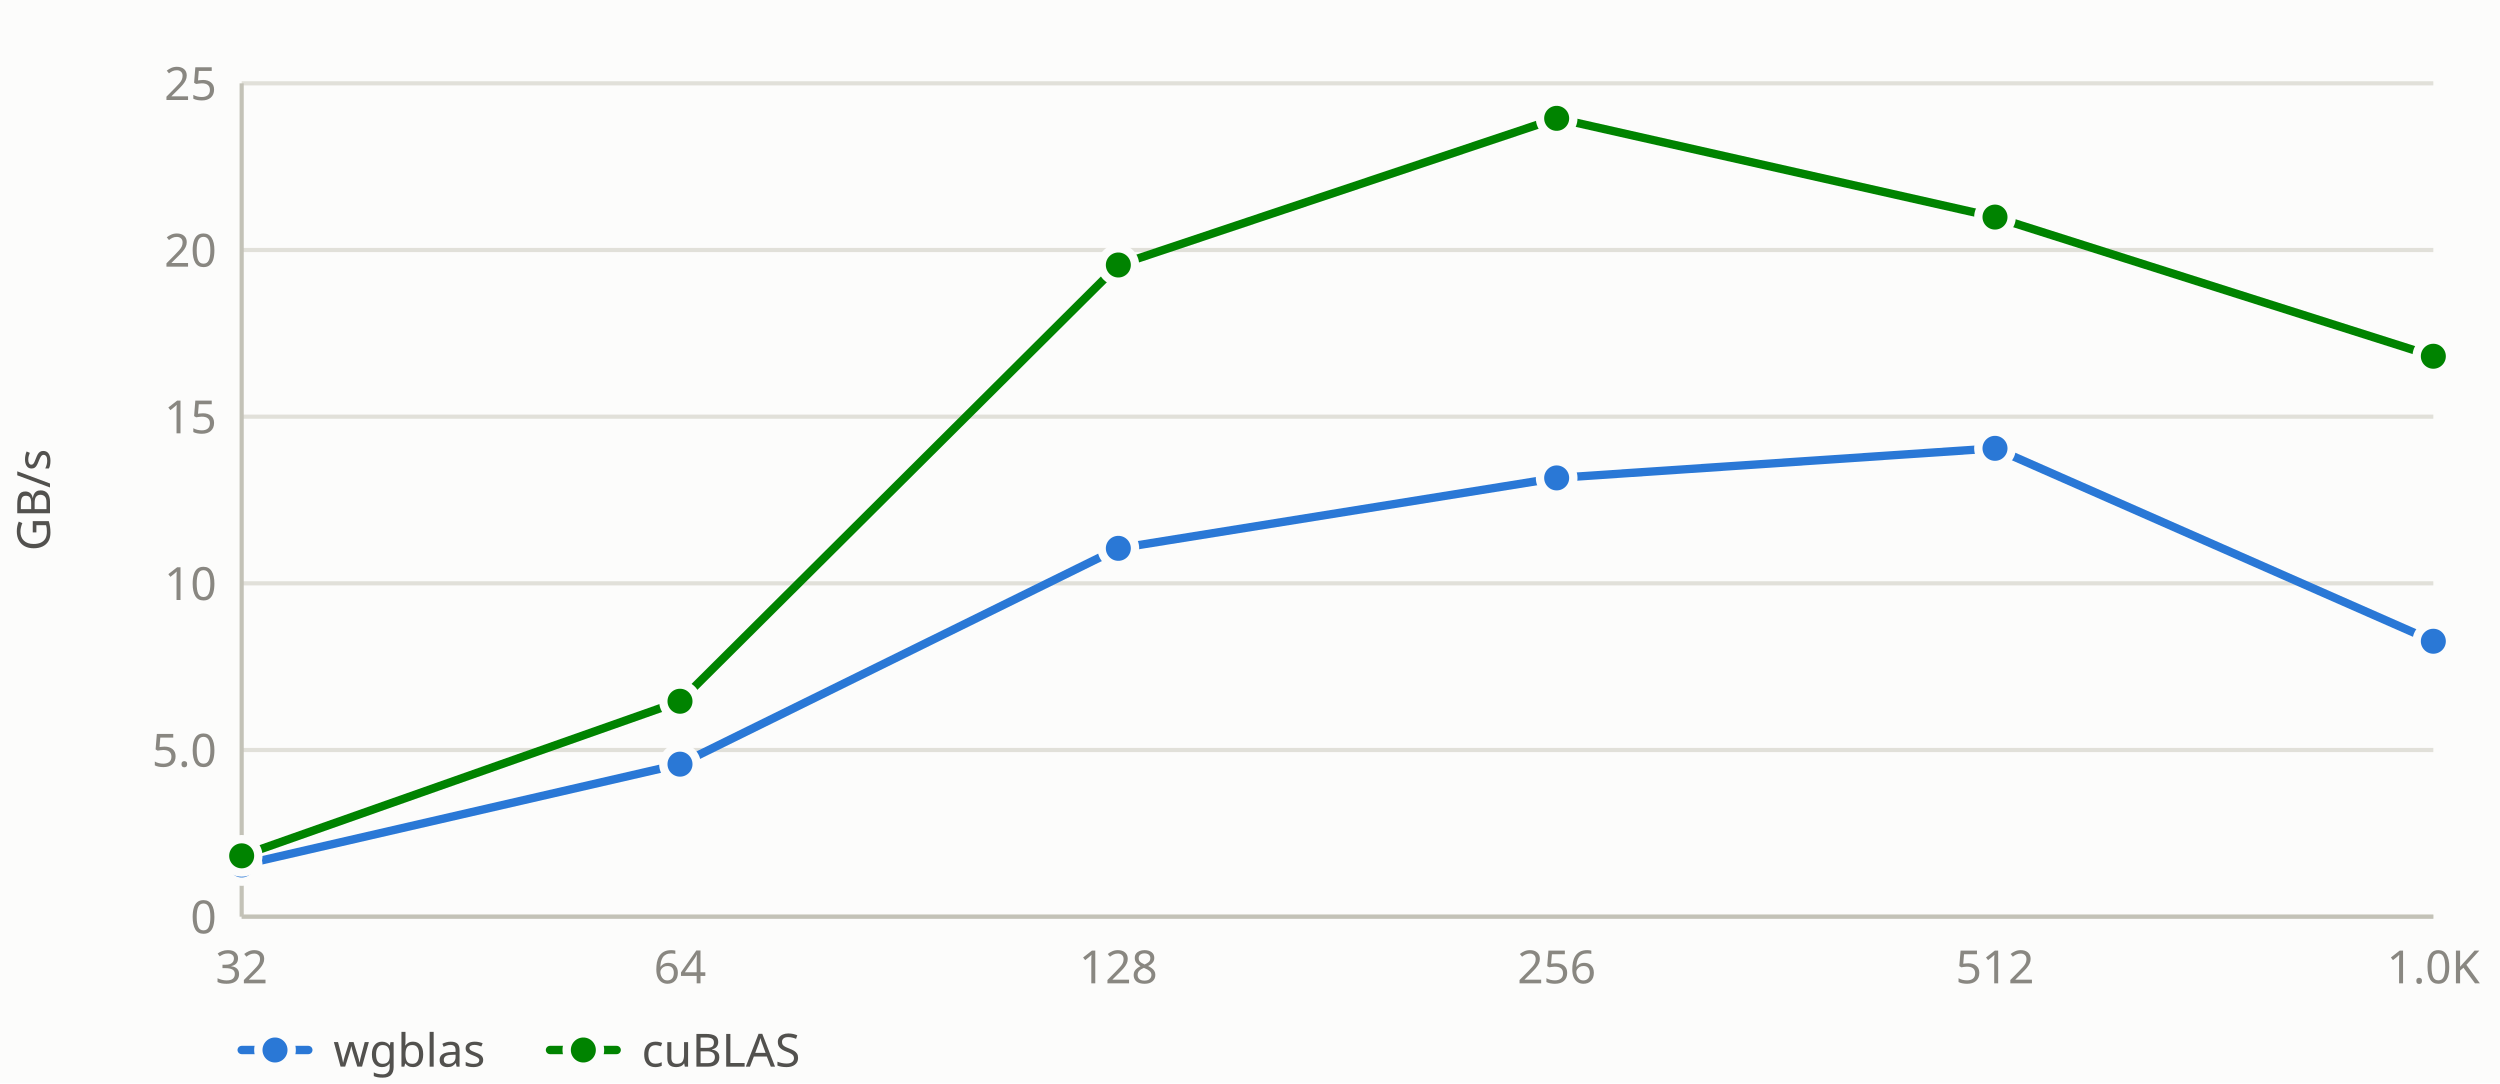
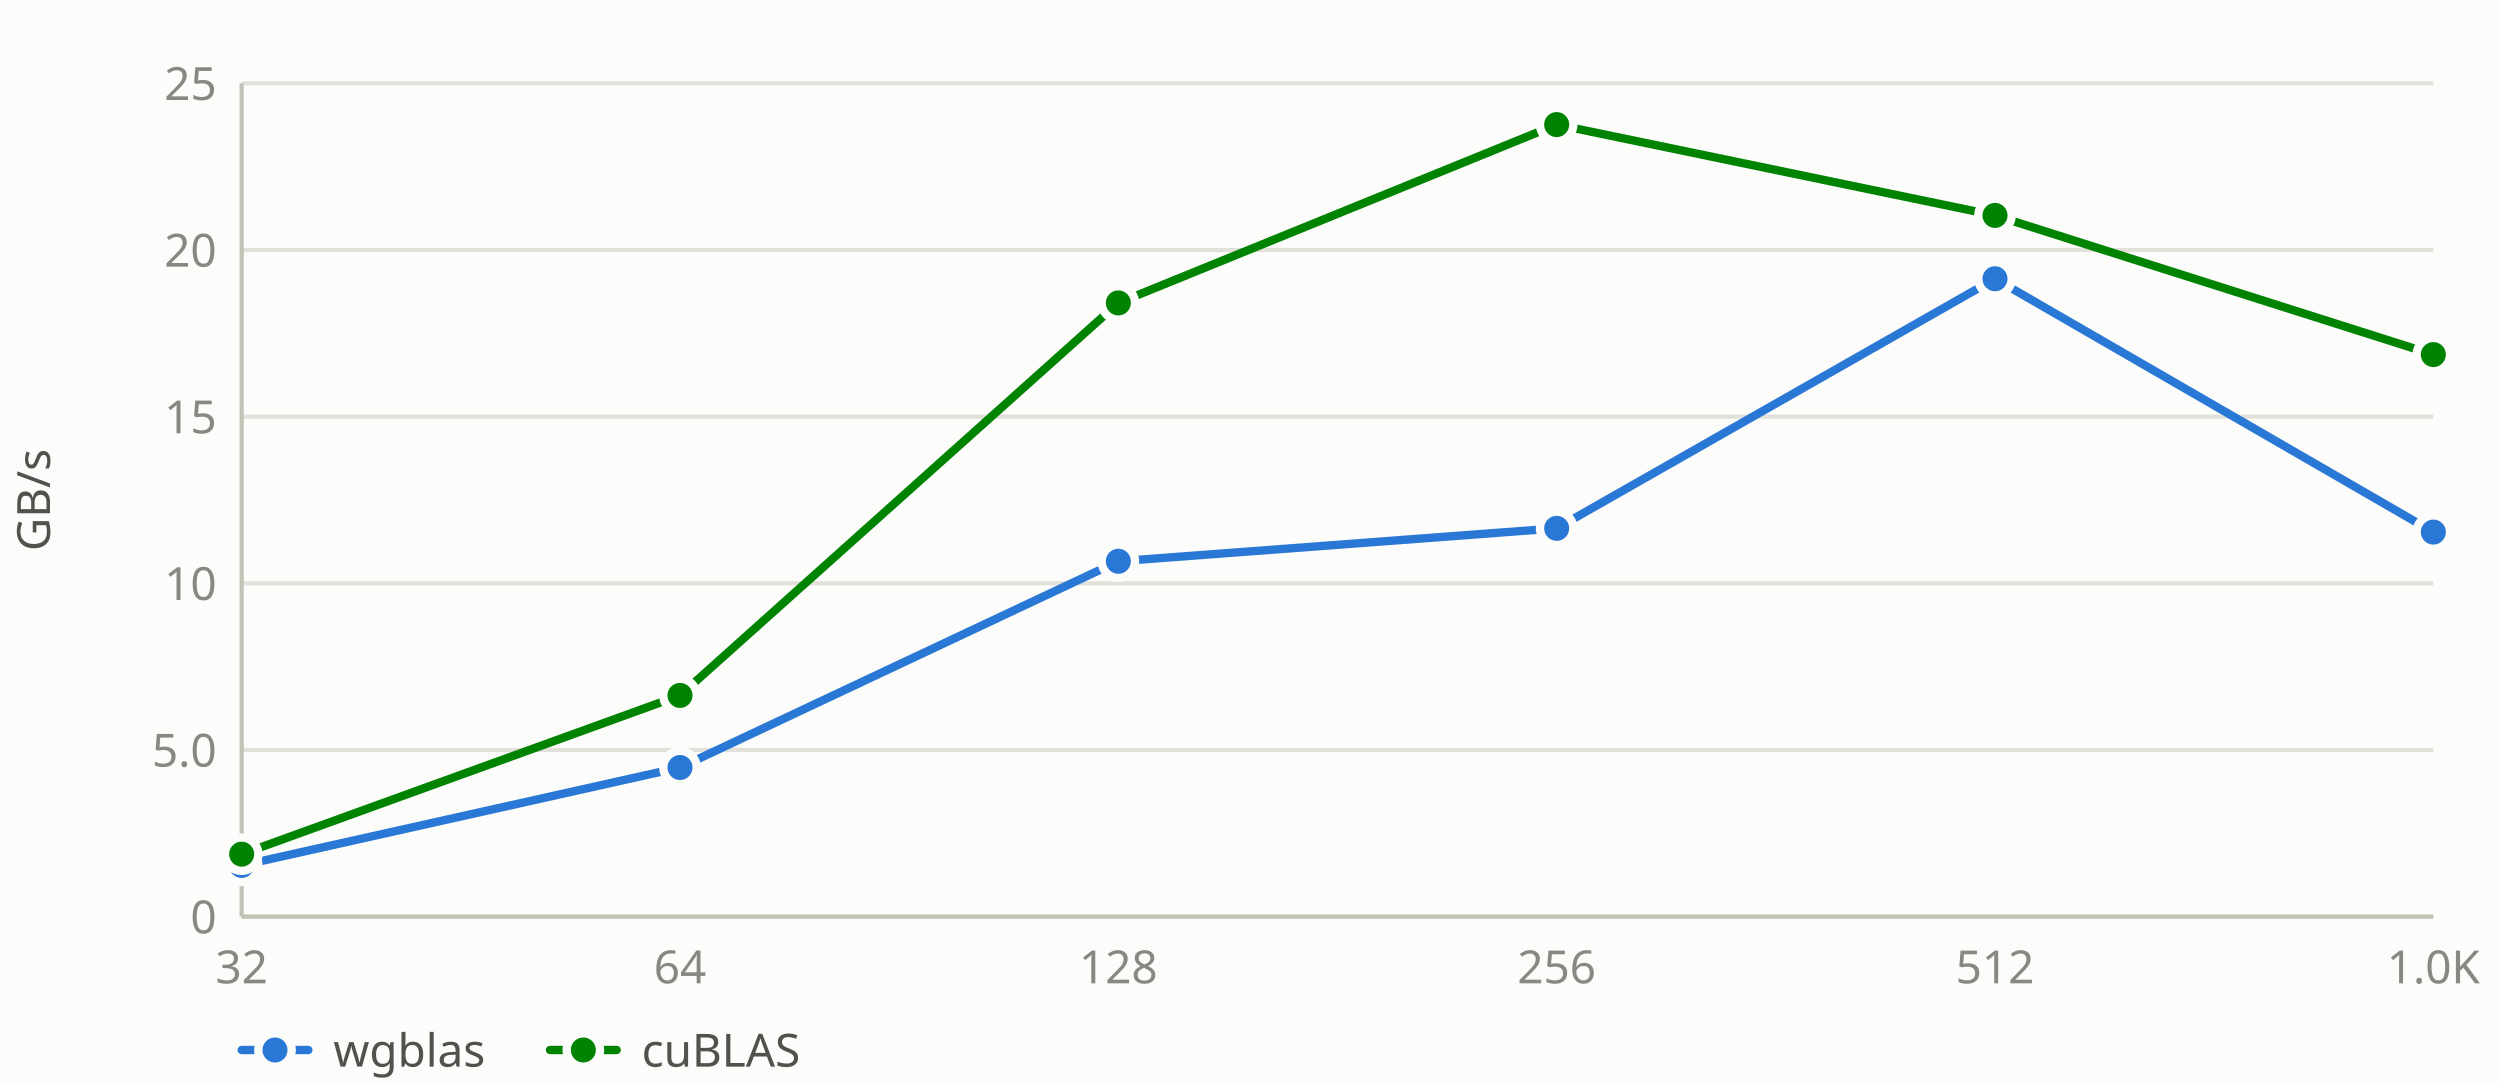
<svg xmlns="http://www.w3.org/2000/svg" id="bc-sgemm-default-nvidia_geforce_gtx_1650-gbs" viewBox="0 0 600 260" width="600" height="260" role="img" aria-label="GB/s vs n">
  <style>#bc-sgemm-default-nvidia_geforce_gtx_1650-gbs .bg{fill:#fcfcfb}#bc-sgemm-default-nvidia_geforce_gtx_1650-gbs .gr{stroke:#e1e0d9;stroke-width:1;fill:none}#bc-sgemm-default-nvidia_geforce_gtx_1650-gbs .ax{stroke:#c3c2b7;stroke-width:1;fill:none}#bc-sgemm-default-nvidia_geforce_gtx_1650-gbs .at{fill:#898781;font:11px/1 system-ui,sans-serif}#bc-sgemm-default-nvidia_geforce_gtx_1650-gbs .lt{fill:#52514e;font:11px/1 system-ui,sans-serif}#bc-sgemm-default-nvidia_geforce_gtx_1650-gbs .ln1{stroke:#2a78d6;fill:none;stroke-width:2;stroke-linejoin:round;stroke-linecap:round}#bc-sgemm-default-nvidia_geforce_gtx_1650-gbs .mk1{fill:#2a78d6;stroke:#fcfcfb;stroke-width:2}#bc-sgemm-default-nvidia_geforce_gtx_1650-gbs .ln2{stroke:#008300;fill:none;stroke-width:2;stroke-linejoin:round;stroke-linecap:round}#bc-sgemm-default-nvidia_geforce_gtx_1650-gbs .mk2{fill:#008300;stroke:#fcfcfb;stroke-width:2}@media(prefers-color-scheme:dark){#bc-sgemm-default-nvidia_geforce_gtx_1650-gbs .bg{fill:#1a1a19}#bc-sgemm-default-nvidia_geforce_gtx_1650-gbs .gr{stroke:#2c2c2a}#bc-sgemm-default-nvidia_geforce_gtx_1650-gbs .ax{stroke:#383835}#bc-sgemm-default-nvidia_geforce_gtx_1650-gbs .at{fill:#898781}#bc-sgemm-default-nvidia_geforce_gtx_1650-gbs .lt{fill:#c3c2b7}#bc-sgemm-default-nvidia_geforce_gtx_1650-gbs .ln1{stroke:#3987e5}#bc-sgemm-default-nvidia_geforce_gtx_1650-gbs .mk1{fill:#3987e5;stroke:#1a1a19}#bc-sgemm-default-nvidia_geforce_gtx_1650-gbs .ln2{stroke:#008300}#bc-sgemm-default-nvidia_geforce_gtx_1650-gbs .mk2{fill:#008300;stroke:#1a1a19}}:root[data-theme=dark] #bc-sgemm-default-nvidia_geforce_gtx_1650-gbs .bg{fill:#1a1a19}:root[data-theme=dark] #bc-sgemm-default-nvidia_geforce_gtx_1650-gbs .gr{stroke:#2c2c2a}:root[data-theme=dark] #bc-sgemm-default-nvidia_geforce_gtx_1650-gbs .ax{stroke:#383835}:root[data-theme=dark] #bc-sgemm-default-nvidia_geforce_gtx_1650-gbs .lt{fill:#c3c2b7}:root[data-theme=dark] #bc-sgemm-default-nvidia_geforce_gtx_1650-gbs .ln1{stroke:#3987e5}:root[data-theme=dark] #bc-sgemm-default-nvidia_geforce_gtx_1650-gbs .mk1{fill:#3987e5;stroke:#1a1a19}:root[data-theme=dark] #bc-sgemm-default-nvidia_geforce_gtx_1650-gbs .mk2{stroke:#1a1a19}</style>
  <rect class="bg" width="600" height="260" />
  <line class="gr" x1="58" y1="220.0" x2="584" y2="220.0" />
  <line class="gr" x1="58" y1="180.0" x2="584" y2="180.0" />
  <line class="gr" x1="58" y1="140.0" x2="584" y2="140.0" />
  <line class="gr" x1="58" y1="100.0" x2="584" y2="100.0" />
  <line class="gr" x1="58" y1="60.0" x2="584" y2="60.0" />
  <line class="gr" x1="58" y1="20.0" x2="584" y2="20.0" />
  <line class="ax" x1="58" y1="20" x2="58" y2="220" />
  <line class="ax" x1="58" y1="220" x2="584" y2="220" />
  <text class="at" x="52" y="224.0" text-anchor="end">0</text>
  <text class="at" x="52" y="184.0" text-anchor="end">5.0</text>
  <text class="at" x="52" y="144.0" text-anchor="end">10</text>
  <text class="at" x="52" y="104.0" text-anchor="end">15</text>
  <text class="at" x="52" y="64.0" text-anchor="end">20</text>
  <text class="at" x="52" y="24.0" text-anchor="end">25</text>
  <text class="lt" x="12" y="120.0" text-anchor="middle" transform="rotate(-90 12 120.0)">GB/s</text>
  <text class="at" x="58.0" y="236" text-anchor="middle">32</text>
  <text class="at" x="163.2" y="236" text-anchor="middle">64</text>
  <text class="at" x="268.4" y="236" text-anchor="middle">128</text>
  <text class="at" x="373.6" y="236" text-anchor="middle">256</text>
  <text class="at" x="478.8" y="236" text-anchor="middle">512</text>
  <text class="at" x="584.0" y="236" text-anchor="middle">1.0K</text>
-   <polyline class="ln1" points="58.0,207.6 163.2,183.4 268.4,131.6 373.6,114.7 478.8,107.6 584.0,153.9" />
-   <polyline class="ln2" points="58.0,205.4 163.2,168.3 268.4,63.6 373.6,28.4 478.8,52.1 584.0,85.5" />
-   <circle class="mk1" cx="58.0" cy="207.6" r="4" />
-   <circle class="mk1" cx="163.2" cy="183.4" r="4" />
-   <circle class="mk1" cx="268.4" cy="131.6" r="4" />
-   <circle class="mk1" cx="373.6" cy="114.7" r="4" />
-   <circle class="mk1" cx="478.8" cy="107.6" r="4" />
-   <circle class="mk1" cx="584.0" cy="153.9" r="4" />
-   <circle class="mk2" cx="58.0" cy="205.4" r="4" />
-   <circle class="mk2" cx="163.2" cy="168.3" r="4" />
-   <circle class="mk2" cx="268.4" cy="63.6" r="4" />
-   <circle class="mk2" cx="373.6" cy="28.4" r="4" />
-   <circle class="mk2" cx="478.8" cy="52.1" r="4" />
-   <circle class="mk2" cx="584.0" cy="85.5" r="4" />
+   <polyline class="ln1" points="58.0,207.7 163.2,184.2 268.4,134.7 373.6,126.8 478.8,66.9 584.0,127.7" />
+   <polyline class="ln2" points="58.0,205.0 163.2,166.9 268.4,72.7 373.6,29.9 478.8,51.7 584.0,85.1" />
+   <circle class="mk1" cx="58.0" cy="207.7" r="4" />
+   <circle class="mk1" cx="163.2" cy="184.2" r="4" />
+   <circle class="mk1" cx="268.4" cy="134.7" r="4" />
+   <circle class="mk1" cx="373.6" cy="126.8" r="4" />
+   <circle class="mk1" cx="478.8" cy="66.9" r="4" />
+   <circle class="mk1" cx="584.0" cy="127.7" r="4" />
+   <circle class="mk2" cx="58.0" cy="205.0" r="4" />
+   <circle class="mk2" cx="163.2" cy="166.9" r="4" />
+   <circle class="mk2" cx="268.4" cy="72.7" r="4" />
+   <circle class="mk2" cx="373.6" cy="29.9" r="4" />
+   <circle class="mk2" cx="478.8" cy="51.7" r="4" />
+   <circle class="mk2" cx="584.0" cy="85.1" r="4" />
  <line class="ln1" x1="58" y1="252" x2="74" y2="252" />
  <circle class="mk1" cx="66" cy="252" r="4" />
  <text class="lt" x="80" y="256">wgblas</text>
  <line class="ln2" x1="132" y1="252" x2="148" y2="252" />
  <circle class="mk2" cx="140" cy="252" r="4" />
  <text class="lt" x="154" y="256">cuBLAS</text>
</svg>
